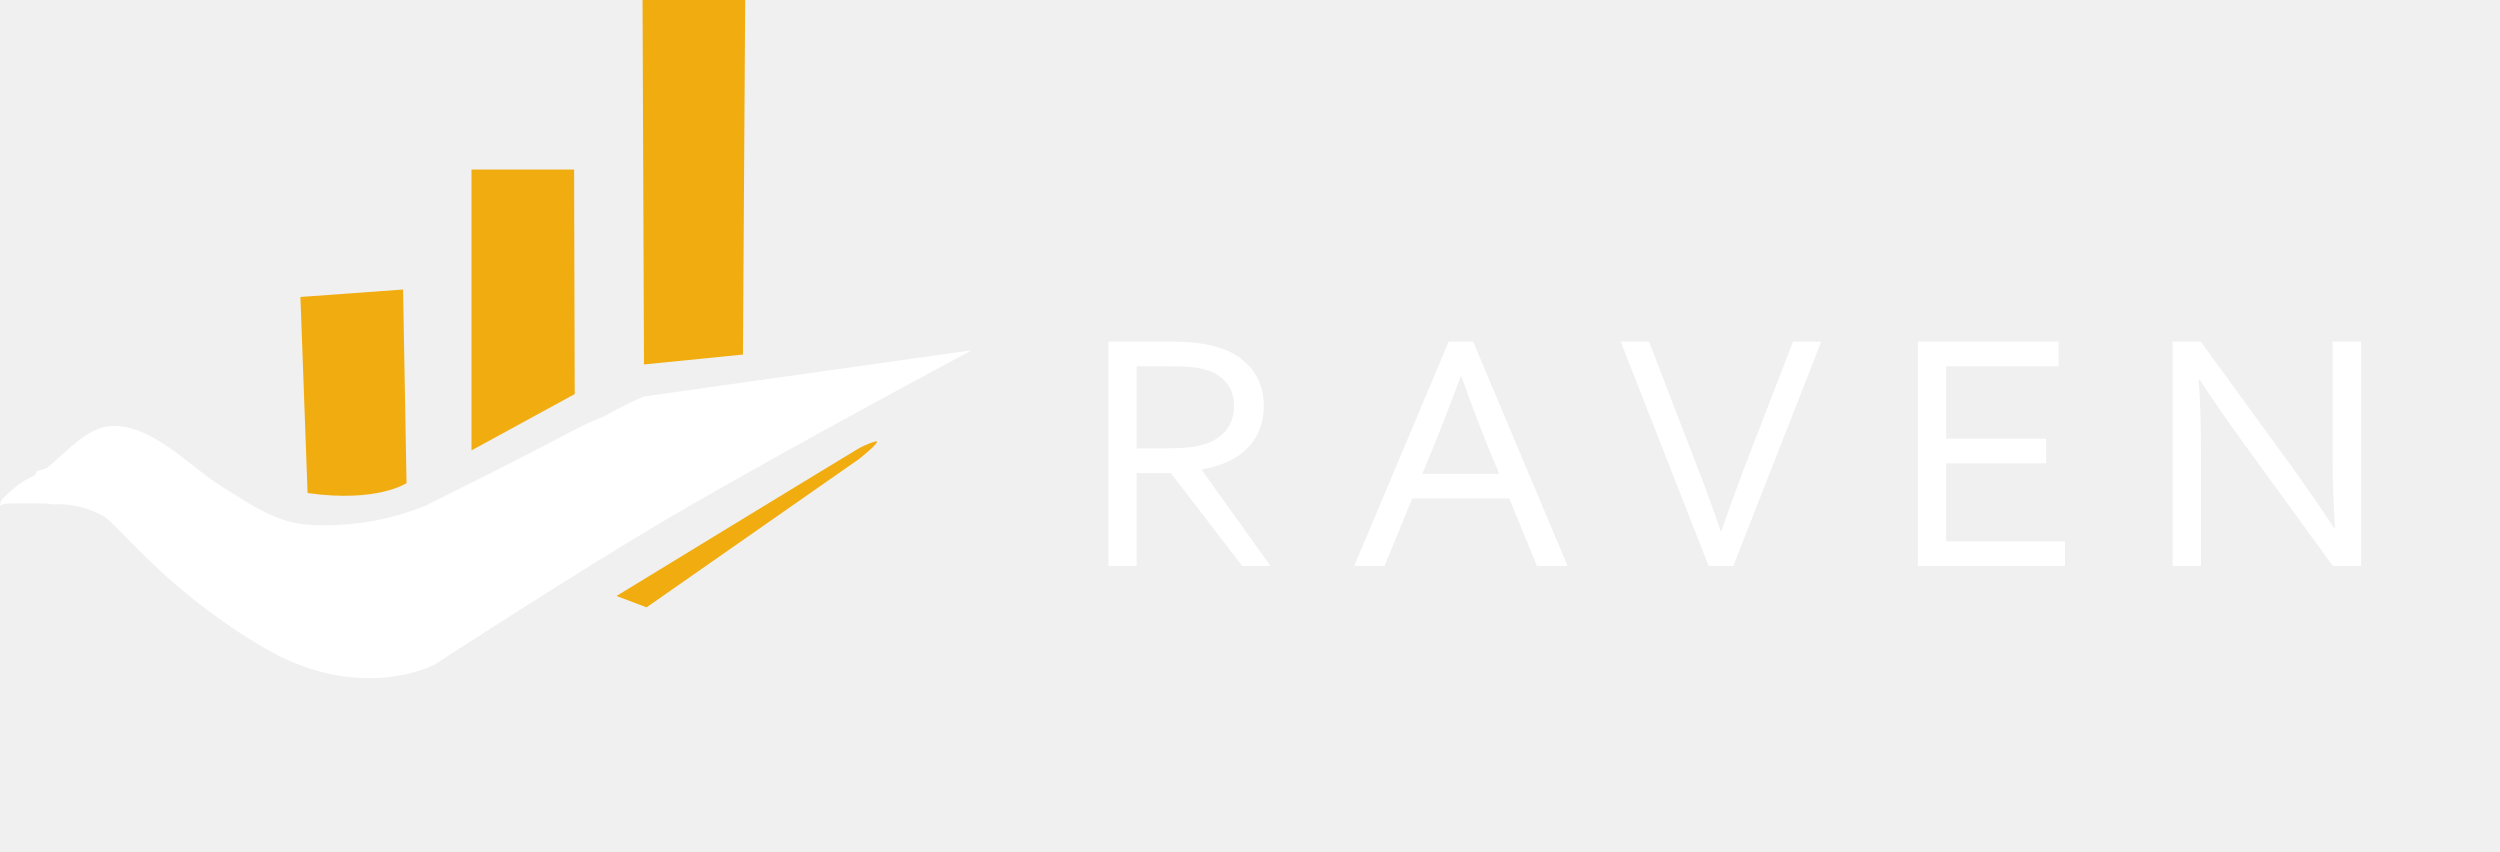
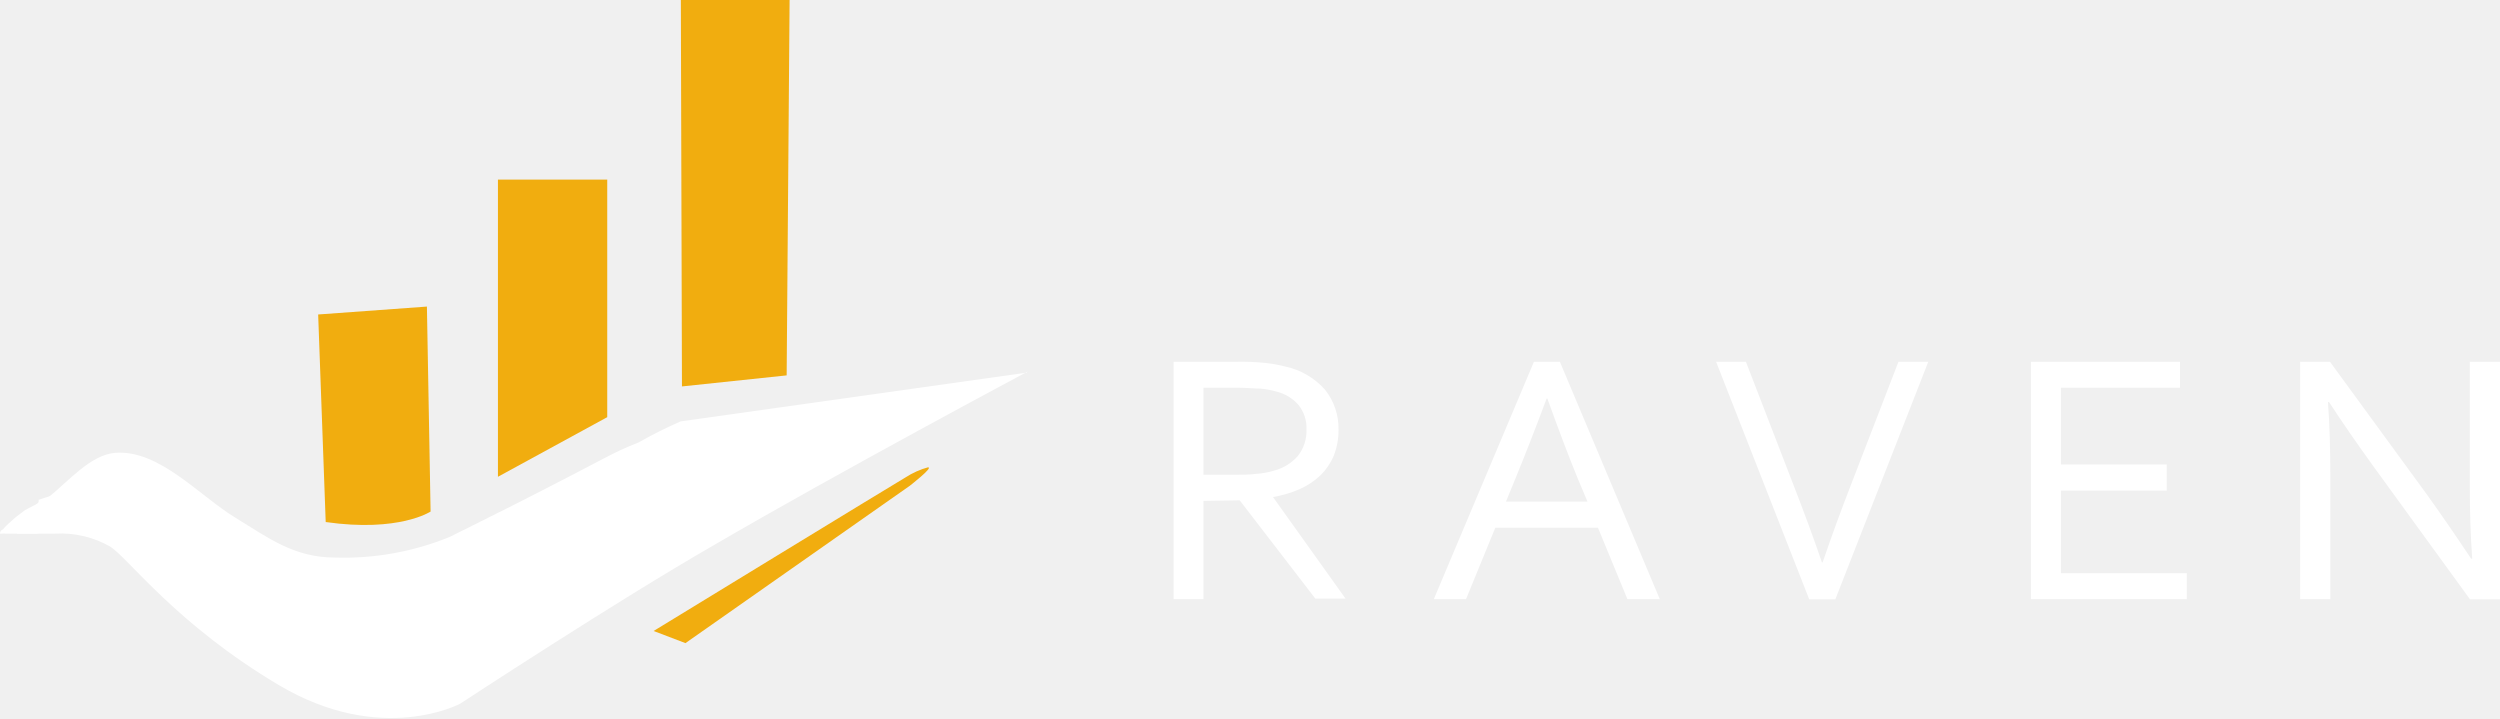
- <svg xmlns="http://www.w3.org/2000/svg" width="143.844" height="49" viewBox="0 0 143.844 49">
+ <svg xmlns="http://www.w3.org/2000/svg" width="135.86" height="39.02" viewBox="0 0 135.86 39.02">
  <defs>
-     <clipPath id="clip-path">
-       <rect id="Rectangle_2254" data-name="Rectangle 2254" width="143.844" height="49" fill="none" />
-     </clipPath>
+     <style>
+       .a {
+         fill: #fff;
+       }
+ 
+       .b {
+         fill: #f1ad0f;
+       }
+     </style>
  </defs>
-   <g id="Raven_logo-white" transform="translate(0 0)">
-     <g id="Group_3790" data-name="Group 3790" transform="translate(0 0)" clip-path="url(#clip-path)">
-       <path id="Path_13072" data-name="Path 13072" d="M56.572,35.435S46.322,40.9,39.489,44.885c-5.229,3.051-13.757,8.6-13.757,8.6s-4.265,2.3-9.842-.984-8.2-6.89-9.187-7.546a5.383,5.383,0,0,0-3.018-.686.318.318,0,0,0-.125-.039c-.263-.017-.525-.02-.788-.026H2.766c-.24,0-.476-.01-.715-.026-.118-.007-.24-.017-.361-.017a.507.507,0,0,1,.026-.059c.026-.039.052-.082.079-.121a7.981,7.981,0,0,1,1.631-1.8c1.053-.856,2.266-2.3,3.6-2.414,2.4-.2,4.591,2.329,6.526,3.513,1.778,1.086,3.2,2.181,5.432,2.181a15.238,15.238,0,0,0,6.264-1.139c.711-.355,2.707-1.349,3.417-1.708,5.543-2.806,5.193-2.76,6.833-3.417a21.336,21.336,0,0,1,2.278-1.139l18.739-2.642a.176.176,0,0,1,.052.026" transform="translate(-0.728 -15.246)" fill="#fff" />
-       <path id="Path_13073" data-name="Path 13073" d="M1.981,49.306a5.793,5.793,0,0,1,1.246-.158c.044-.239.081-.478.124-.718-.011-.071-.022-.143-.035-.211a3.291,3.291,0,0,0-.154-.6.647.647,0,0,0-.267-.309c-.044-.027-.083-.042-.124-.062-.227.072-.453.15-.679.225a.278.278,0,0,0-.013.065.154.154,0,0,1-.091.145c-.027.013-.05.033-.076.047-.117.062-.234.12-.351.181a2.4,2.4,0,0,0-.235.134c-.171.116-.329.249-.494.372a.413.413,0,0,0-.034.028c-.124.109-.251.215-.371.327a3.365,3.365,0,0,0-.328.34.253.253,0,0,0-.076.191A.193.193,0,0,1,0,49.371a.053.053,0,0,0,0,.043.04.04,0,0,0,.05.013c.023-.011.044-.028.066-.042a.366.366,0,0,1,.166-.06,1.545,1.545,0,0,1,.224-.009,1.872,1.872,0,0,0,.212-.006c.06,0,.12-.007.18-.006s.142,0,.213,0h.3a.468.468,0,0,0,.089,0,.611.611,0,0,1,.179,0,.974.974,0,0,0,.191,0,.768.768,0,0,1,.1,0" transform="translate(0 -20.343)" fill="#fff" />
-       <path id="Path_13074" data-name="Path 13074" d="M53.544,17.132l.034,12.918-5.939,3.24V17.132Z" transform="translate(-20.511 -7.376)" fill="#f1ad0f" />
-       <path id="Path_13075" data-name="Path 13075" d="M70.7,20.4l-5.694.569L64.923,0h5.906Z" transform="translate(-27.953 0)" fill="#f1ad0f" />
-       <path id="Path_13076" data-name="Path 13076" d="M30.354,29.682l5.906-.428.2,11.141s-1.708,1.139-5.694.569Z" transform="translate(-13.069 -12.596)" fill="#f1ad0f" />
-       <g id="Group_3968" data-name="Group 3968" transform="translate(-5 2)">
-         <path id="Path_13077" data-name="Path 13077" d="M11.767,81.985V87.33H10.142V74.422H13.6a14.879,14.879,0,0,1,1.489.062,7.354,7.354,0,0,1,1.121.2,4,4,0,0,1,2.13,1.25,3.32,3.32,0,0,1,.738,2.2,3.571,3.571,0,0,1-.26,1.4,3.169,3.169,0,0,1-.728,1.071,3.826,3.826,0,0,1-1.121.743,6.053,6.053,0,0,1-1.451.424v.039l3.949,5.519H17.841l-4.109-5.344Zm0-6.146v4.727h1.605q.749,0,1.277-.048a4.8,4.8,0,0,0,.948-.174,2.6,2.6,0,0,0,1.306-.8,2.167,2.167,0,0,0,.46-1.438,2.034,2.034,0,0,0-.44-1.336,2.379,2.379,0,0,0-1.187-.729,4.7,4.7,0,0,0-.857-.154q-.5-.048-1.267-.048Z" transform="translate(58.633 -56.766)" fill="#fff" />
-         <path id="Path_13078" data-name="Path 13078" d="M22.883,87.33l5.435-12.909h1.407L35.16,87.33H33.395L31.8,83.442H26.222L24.628,87.33Zm6.124-10.9q-.893,2.41-1.705,4.38l-.5,1.216h4.423l-.507-1.213Q29.9,78.8,29.047,76.428Z" transform="translate(60.036 -56.766)" fill="#fff" />
-         <path id="Path_13079" data-name="Path 13079" d="M42.488,85.324q.723-2.113,1.558-4.264l2.561-6.638h1.625L43.173,87.331h-1.42L36.694,74.422h1.625L40.88,81.06q.843,2.151,1.568,4.264Z" transform="translate(61.558 -56.766)" fill="#fff" />
-         <path id="Path_13080" data-name="Path 13080" d="M53.72,85.912h6.842v1.418H52.095V74.422h8.1V75.84H53.72v4.167h5.754v1.418H53.72Z" transform="translate(63.254 -56.766)" fill="#fff" />
-         <path id="Path_13081" data-name="Path 13081" d="M72.155,81.619q1.227,1.707,2.423,3.511h.06q-.13-1.882-.13-3.839v-6.87h1.635V87.331H74.518l-5.235-7.2q-1.357-1.882-2.423-3.511H66.8q.13,1.765.13,4.119v6.59H65.3V74.422h1.616Z" transform="translate(64.709 -56.766)" fill="#fff" />
-       </g>
-       <path id="Path_13082" data-name="Path 13082" d="M63.423,54.271c4.1-2.506,10.835-6.613,12.691-7.737L64.468,54.666Z" transform="translate(-27.307 -20.036)" fill="#f1ad0f" />
-       <path id="Path_13083" data-name="Path 13083" d="M67.986,50.685,63.941,53.51l-.36-.136,4.405-2.688m9.239-6.1a4.579,4.579,0,0,0-1.252.568c-.258.14-13.682,8.336-13.682,8.336l1.73.655L76.259,45.6s1.286-1.013.966-1.013" transform="translate(-26.82 -19.199)" fill="#f1ad0f" />
+   <g>
+     <g>
+       <path class="a" d="M65.4,27.22v5.34H63.78V19.66h3.46a12.46,12.46,0,0,1,1.49.06,7.32,7.32,0,0,1,1.12.2A4,4,0,0,1,72,21.17a3.37,3.37,0,0,1,.74,2.2,3.74,3.74,0,0,1-.26,1.4,3.28,3.28,0,0,1-.73,1.07,4,4,0,0,1-1.12.74,6.19,6.19,0,0,1-1.45.43v0l3.94,5.52H71.48l-4.11-5.34Zm0-6.15V25.8H67c.5,0,.92,0,1.28-.05a4.21,4.21,0,0,0,.94-.17,2.59,2.59,0,0,0,1.31-.8A2.2,2.2,0,0,0,71,23.34,2,2,0,0,0,70.56,22a2.33,2.33,0,0,0-1.19-.72,4.9,4.9,0,0,0-.85-.16c-.34,0-.76-.05-1.27-.05Z" />
+       <path class="a" d="M77.92,32.56l5.44-12.9h1.41l5.43,12.9H88.44l-1.6-3.88H81.26l-1.59,3.88Zm6.13-10.9q-.9,2.41-1.71,4.38l-.5,1.22h4.43l-.51-1.21c-.55-1.34-1.1-2.81-1.67-4.39Z" />
+       <path class="a" d="M99.05,30.56c.48-1.41,1-2.83,1.56-4.27l2.56-6.63h1.62L99.74,32.57H98.32L93.26,19.66h1.62l2.56,6.63c.56,1.44,1.09,2.86,1.57,4.27Z" />
+       <path class="a" d="M112,31.15h6.84v1.41h-8.47V19.66h8.1v1.41H112v4.17h5.75v1.42H112Z" />
+       <path class="a" d="M131.87,26.85c.82,1.14,1.62,2.31,2.42,3.51h.06c-.09-1.25-.13-2.53-.13-3.83V19.66h1.64V32.57h-1.63L129,25.37c-.91-1.26-1.72-2.43-2.43-3.52h-.06c.09,1.18.13,2.55.13,4.12v6.59H125V19.66h1.62Z" />
+     </g>
+     <g>
+       <path class="a" d="M55.85,20.19S45.6,25.65,38.77,29.64c-5.23,3-13.76,8.6-13.76,8.6s-4.27,2.3-9.84-1S7,30.36,6,29.71A5.41,5.41,0,0,0,3,29l-.12,0-.79,0H2c-.24,0-.47,0-.71,0l-.36,0s0,0,0-.05l.08-.13a8.44,8.44,0,0,1,1.63-1.8c1.06-.85,2.27-2.29,3.6-2.41,2.4-.2,4.59,2.33,6.53,3.51,1.78,1.09,3.2,2.18,5.43,2.18a15.22,15.22,0,0,0,6.26-1.13l3.42-1.71c5.54-2.81,5.19-2.76,6.83-3.42a24.23,24.23,0,0,1,2.28-1.14l18.74-2.64s0,0,.05,0" />
+       <path class="a" d="M2,29a6.38,6.38,0,0,1,1.24-.16c0-.23.08-.47.13-.71a1.91,1.91,0,0,1,0-.21,2.93,2.93,0,0,0-.15-.6A.68.68,0,0,0,2.9,27l-.12-.06-.68.22a.64.64,0,0,0,0,.07.14.14,0,0,1-.09.14l-.07.05-.35.18-.24.13-.49.37,0,0-.37.33a2.65,2.65,0,0,0-.33.34A.23.23,0,0,0,0,29S0,29,0,29v0s0,0,.05,0l.07,0A.49.49,0,0,1,.29,29H.51a1.47,1.47,0,0,0,.21,0H1.5a.54.54,0,0,1,.18,0H2" />
+       <path class="b" d="M33,9.76l0,12.91-5.94,3.24V9.76Z" />
+       <path class="b" d="M42.75,20.4,37.06,21,37,0h5.91Z" />
+       <path class="b" d="M17.29,17.09l5.91-.43.2,11.14s-1.71,1.14-5.7.57Z" />
+       <path class="b" d="M36.12,34.24,48.81,26.5,37.17,34.63Z" />
+       <path class="b" d="M41.17,31.49l-4,2.82-.36-.14,4.4-2.68m9.24-6.1a4.39,4.39,0,0,0-1.25.56c-.26.14-13.68,8.34-13.68,8.34l1.73.66L49.44,26.4s1.29-1,1-1" />
    </g>
  </g>
</svg>
